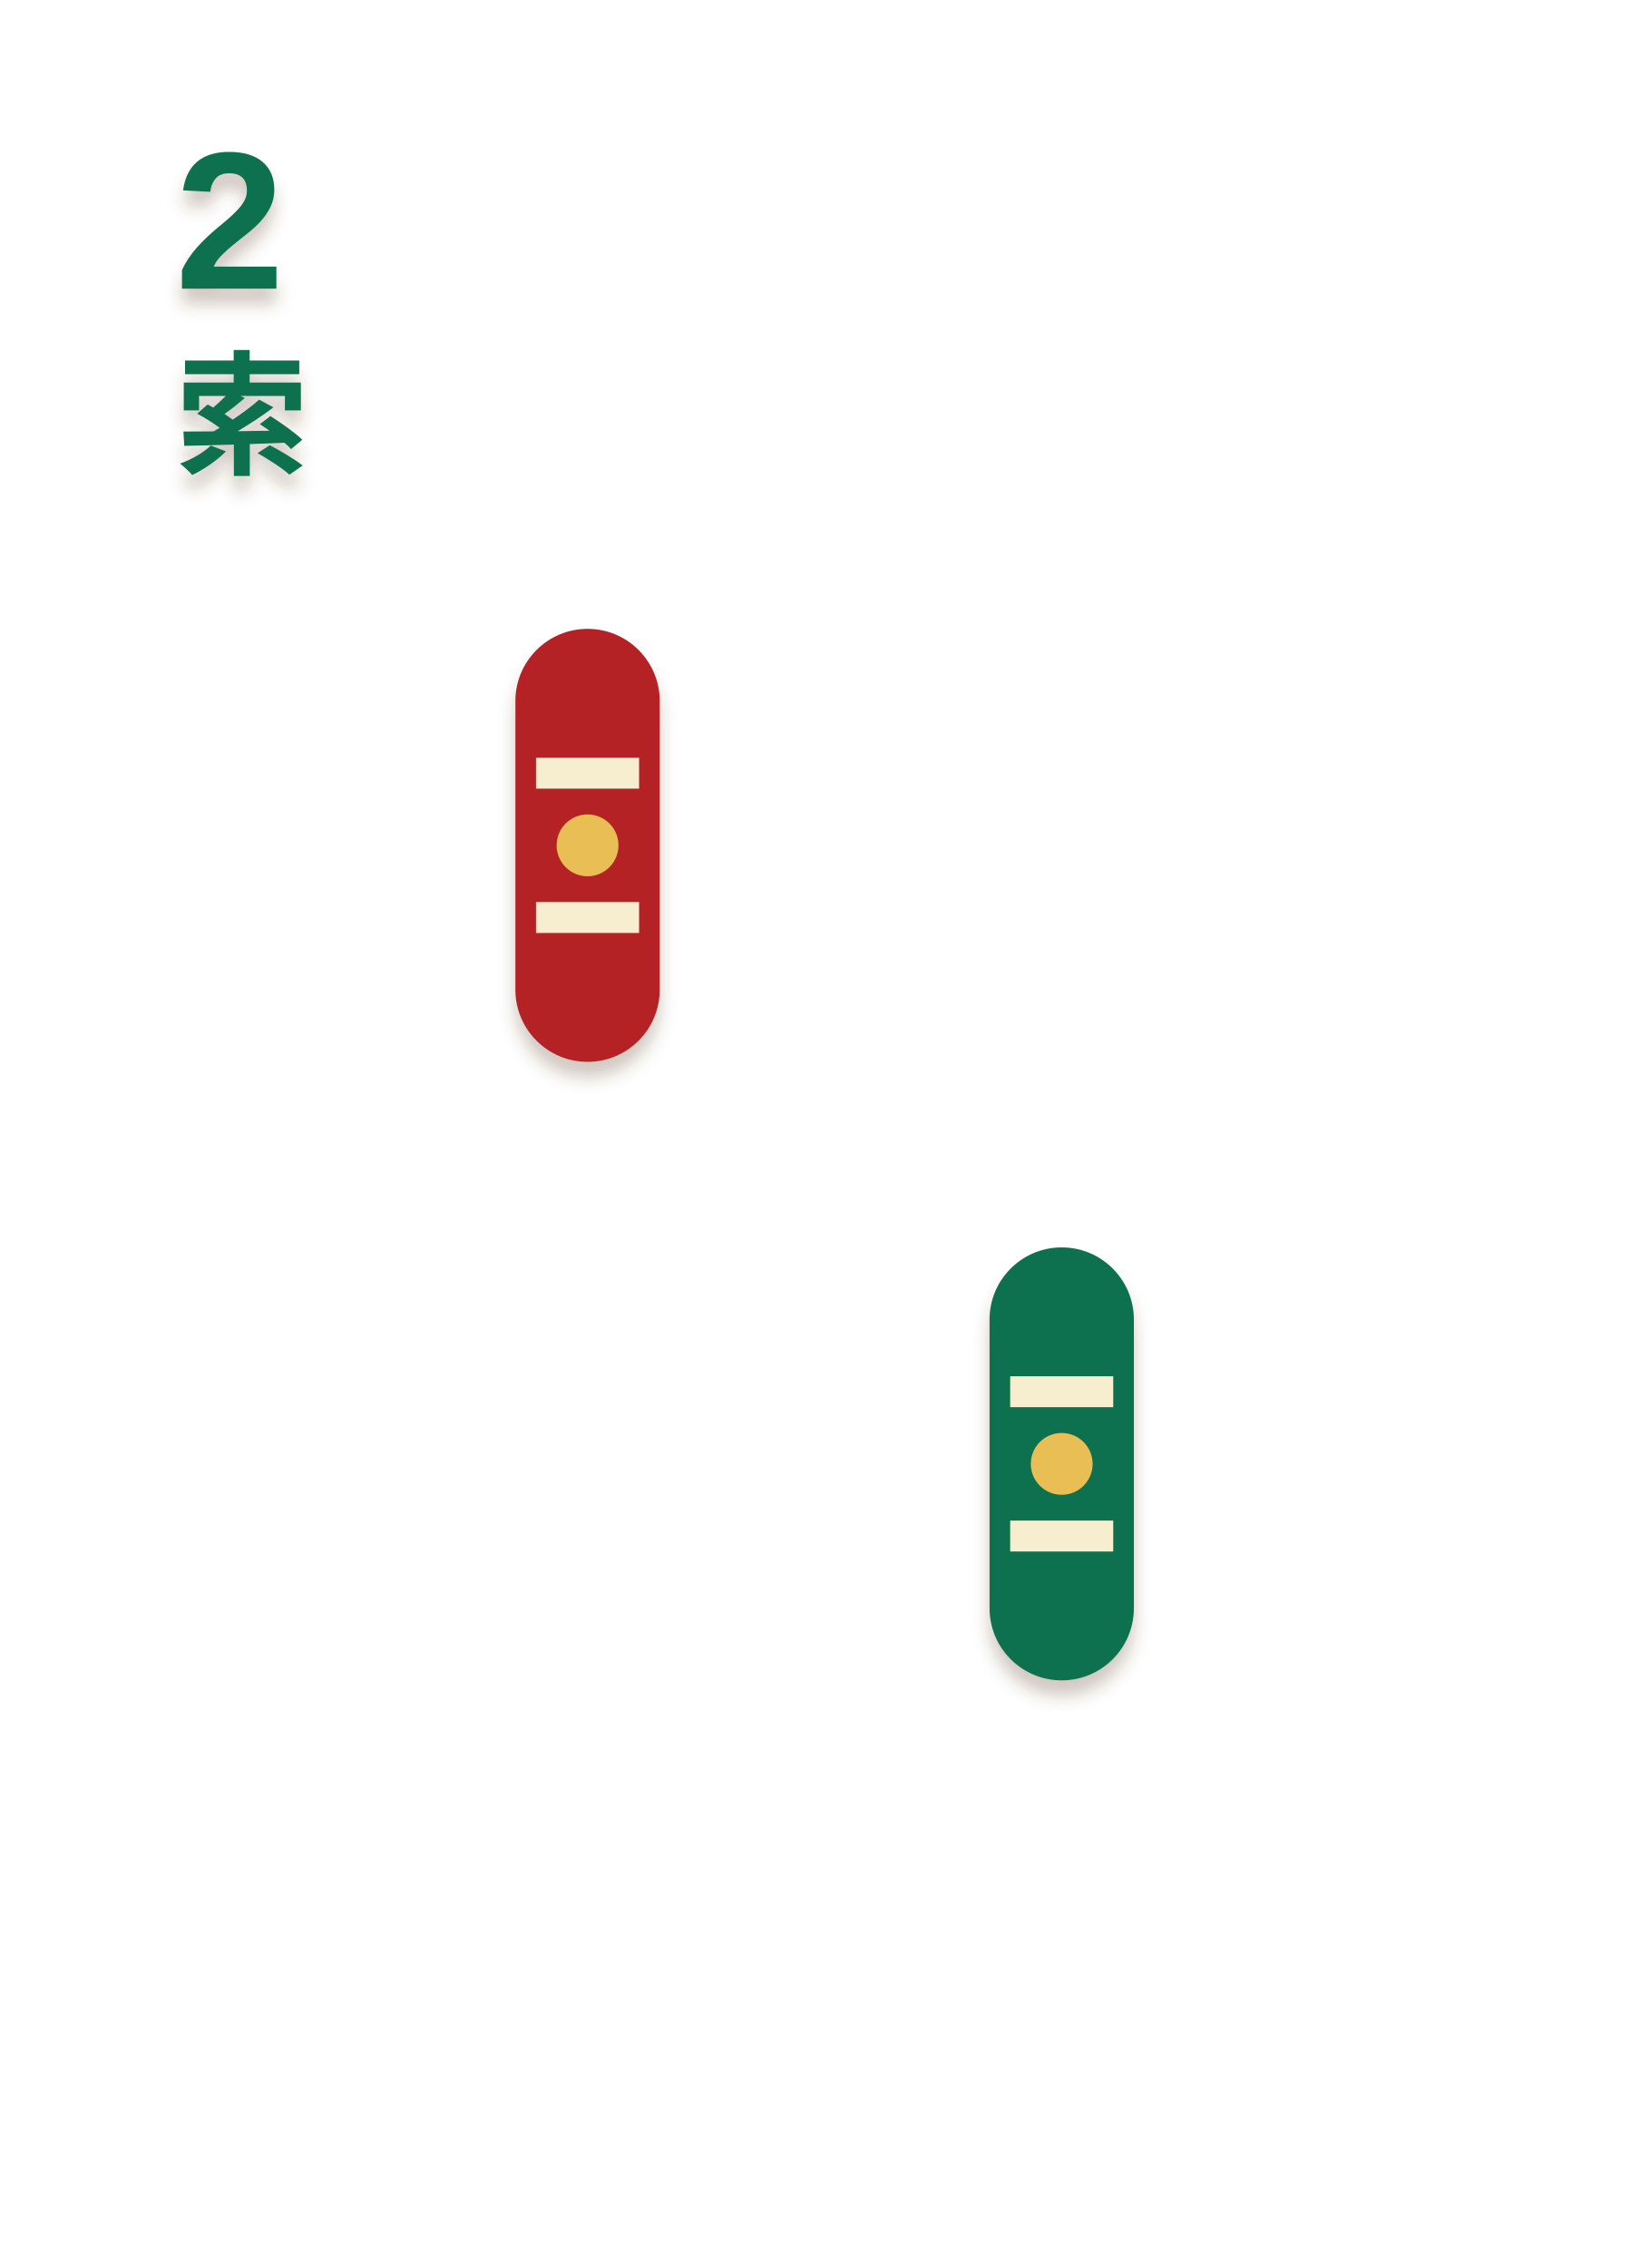
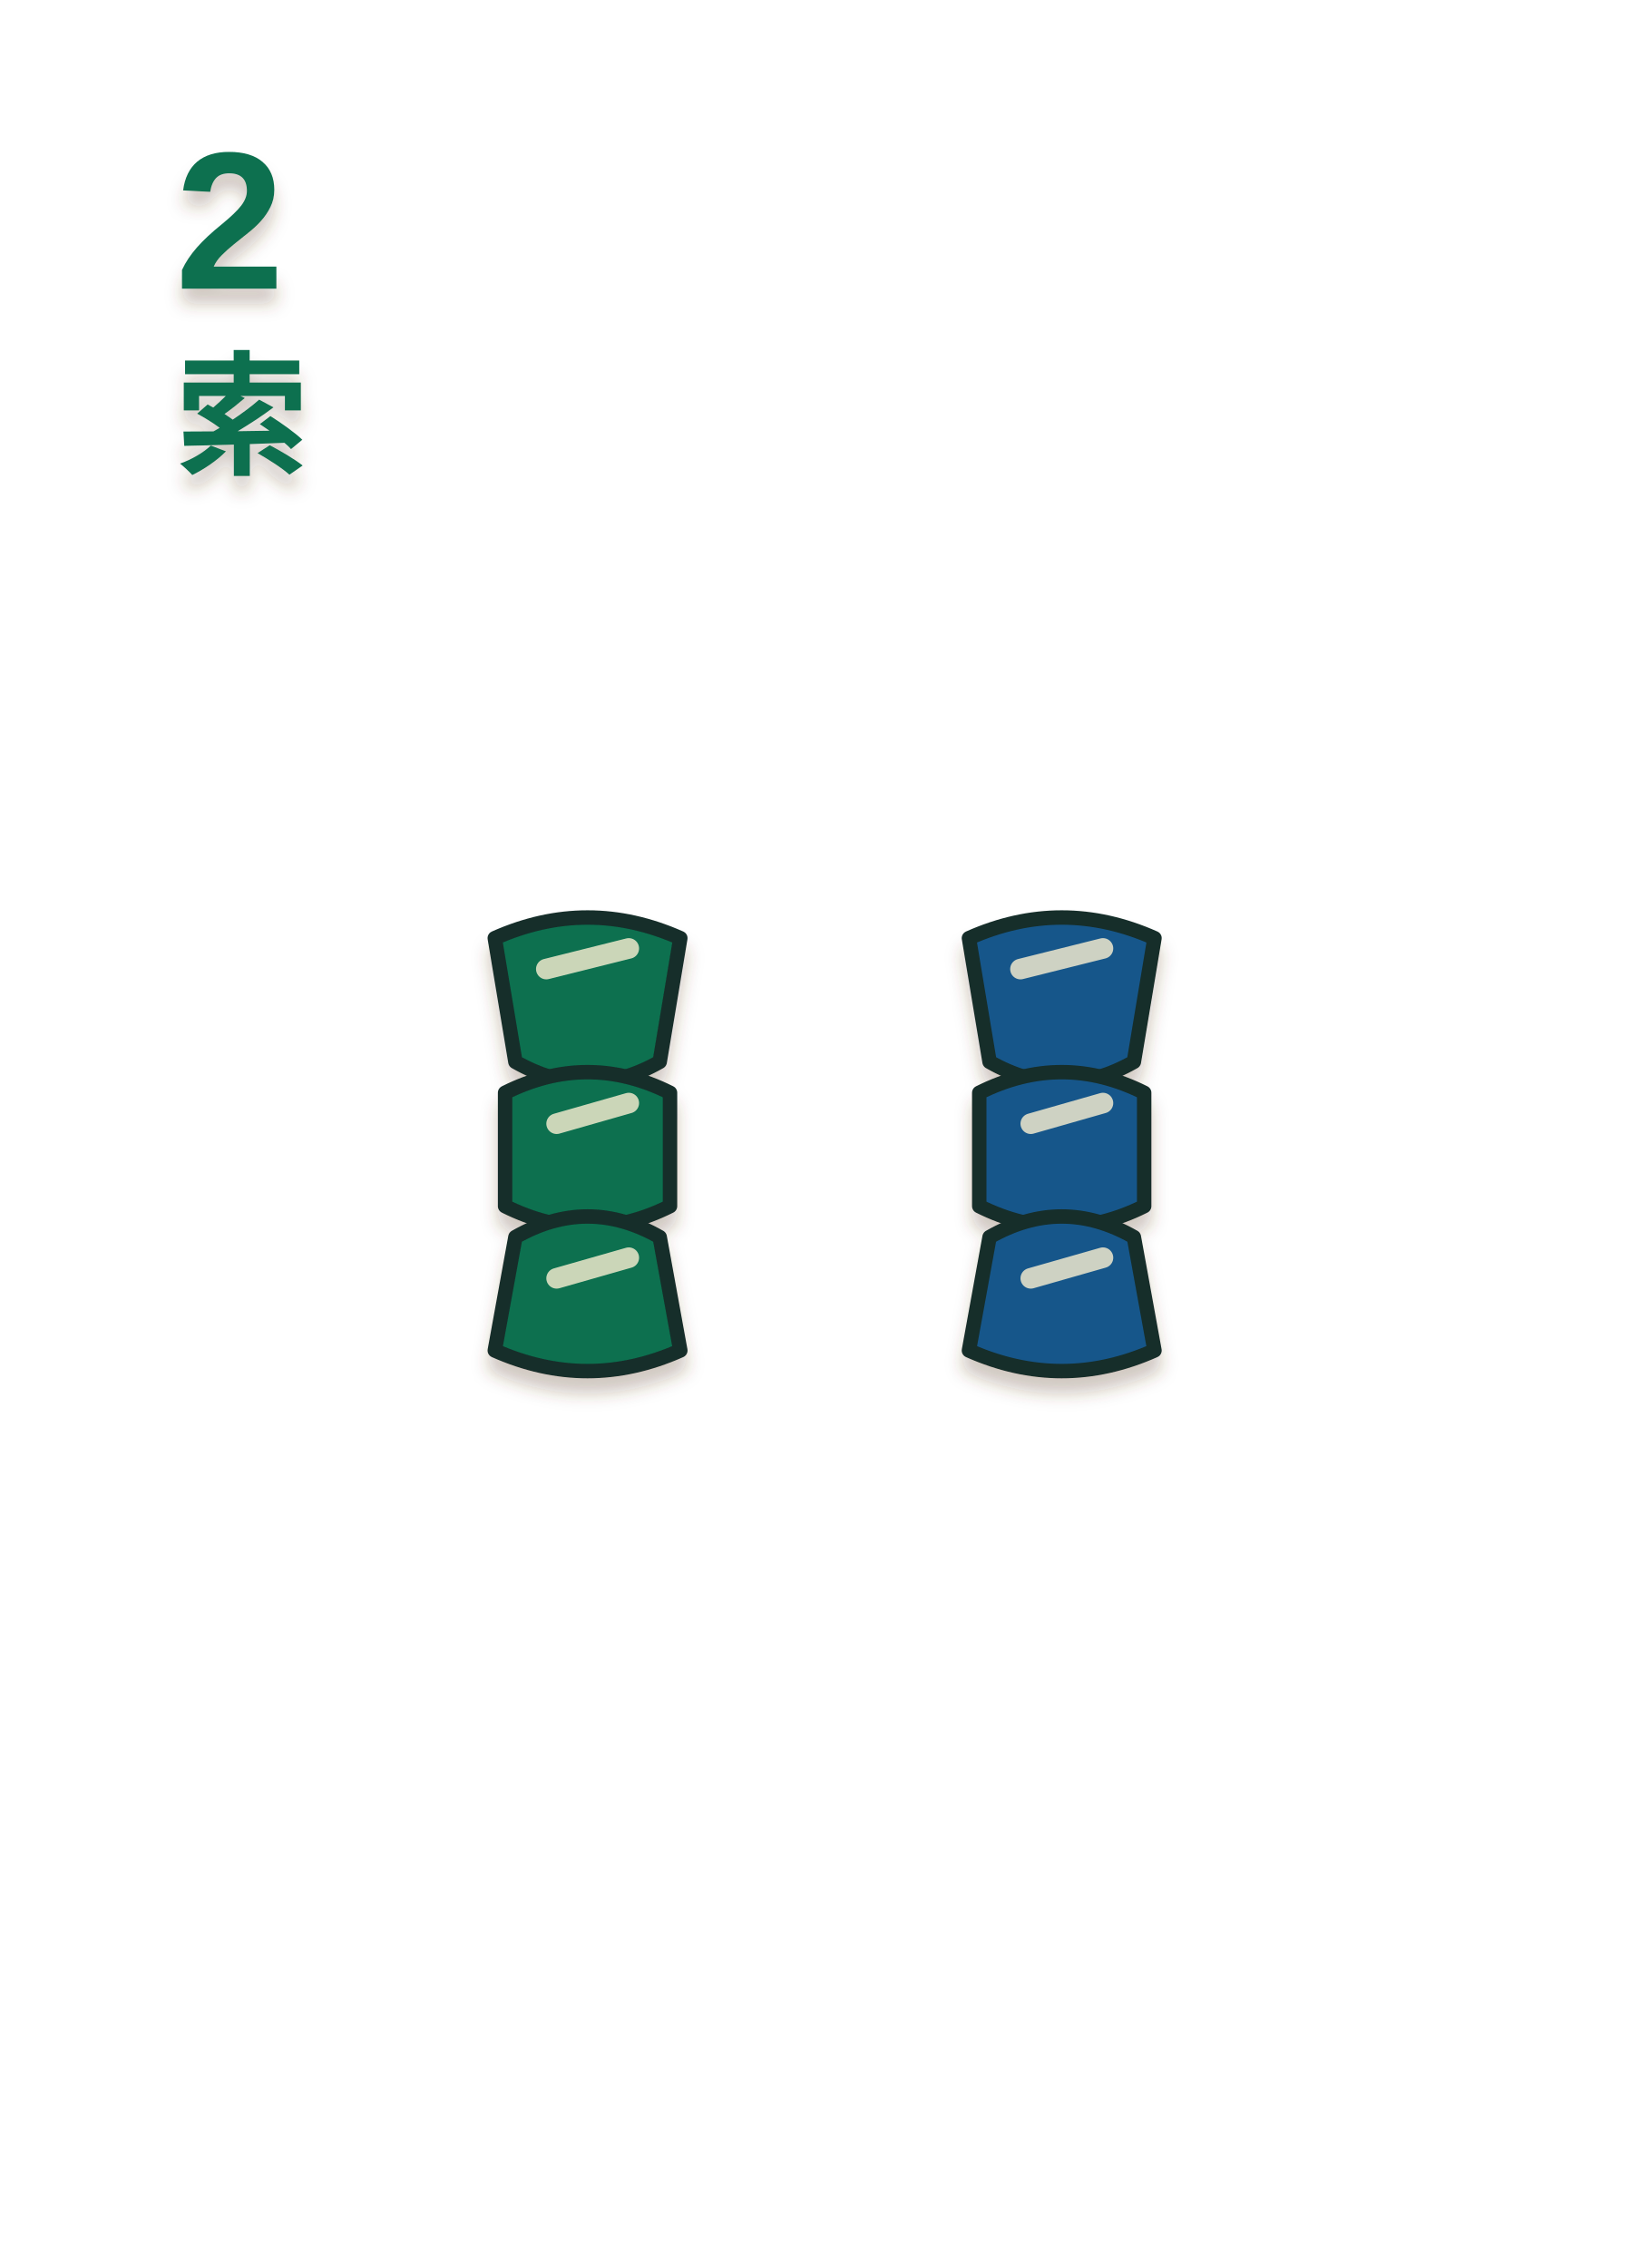
<svg xmlns="http://www.w3.org/2000/svg" viewBox="0 0 160 220">
  <defs>
    <filter id="soft">
      <feDropShadow dx="0" dy="1.5" stdDeviation=".8" flood-color="#5b3b1c" flood-opacity=".28" />
    </filter>
  </defs>
  <g filter="url(#soft)">
    <g font-family="Arial,Noto Sans TC,sans-serif" font-weight="800" fill="#08704f">
      <text x="17" y="28" font-size="19">2</text>
      <text x="17" y="45" font-size="13">索</text>
    </g>
-     <g transform="translate(57 82) scale(1)">
-       <rect x="-7" y="-21" width="14" height="42" rx="7" fill="#b52227" />
-       <path d="M-5-7H5M-5 7H5" stroke="#f7edcf" stroke-width="3" />
-       <circle r="3" fill="#e9bf55" />
+     <g transform="translate(57 111) scale(1)" stroke="#172d29" stroke-width="1.4" stroke-linejoin="round">
+       <path d="M-9-20Q0-24 9-20L7-8Q0-4-7-8Z" fill="#08704f" />
+       <path d="M-8-5Q0-9 8-5L8 6Q0 10-8 6Z" fill="#08704f" />
+       <path d="M-7 9Q0 5 7 9L9 20Q0 24-9 20Z" fill="#08704f" />
+       <path d="M-4-17L4-19M-3-2L4-4M-3 13L4 11" stroke="#f7edcf" stroke-width="2" stroke-linecap="round" opacity=".82" />
    </g>
-     <g transform="translate(103 142) scale(1)">
-       <rect x="-7" y="-21" width="14" height="42" rx="7" fill="#08704f" />
-       <path d="M-5-7H5M-5 7H5" stroke="#f7edcf" stroke-width="3" />
-       <circle r="3" fill="#e9bf55" />
+     <g transform="translate(103 111) scale(1)" stroke="#172d29" stroke-width="1.4" stroke-linejoin="round">
+       <path d="M-9-20Q0-24 9-20L7-8Q0-4-7-8Z" fill="#15568a" />
+       <path d="M-8-5Q0-9 8-5L8 6Q0 10-8 6Z" fill="#15568a" />
+       <path d="M-7 9Q0 5 7 9L9 20Q0 24-9 20Z" fill="#15568a" />
+       <path d="M-4-17L4-19M-3-2L4-4M-3 13L4 11" stroke="#f7edcf" stroke-width="2" stroke-linecap="round" opacity=".82" />
    </g>
  </g>
</svg>
